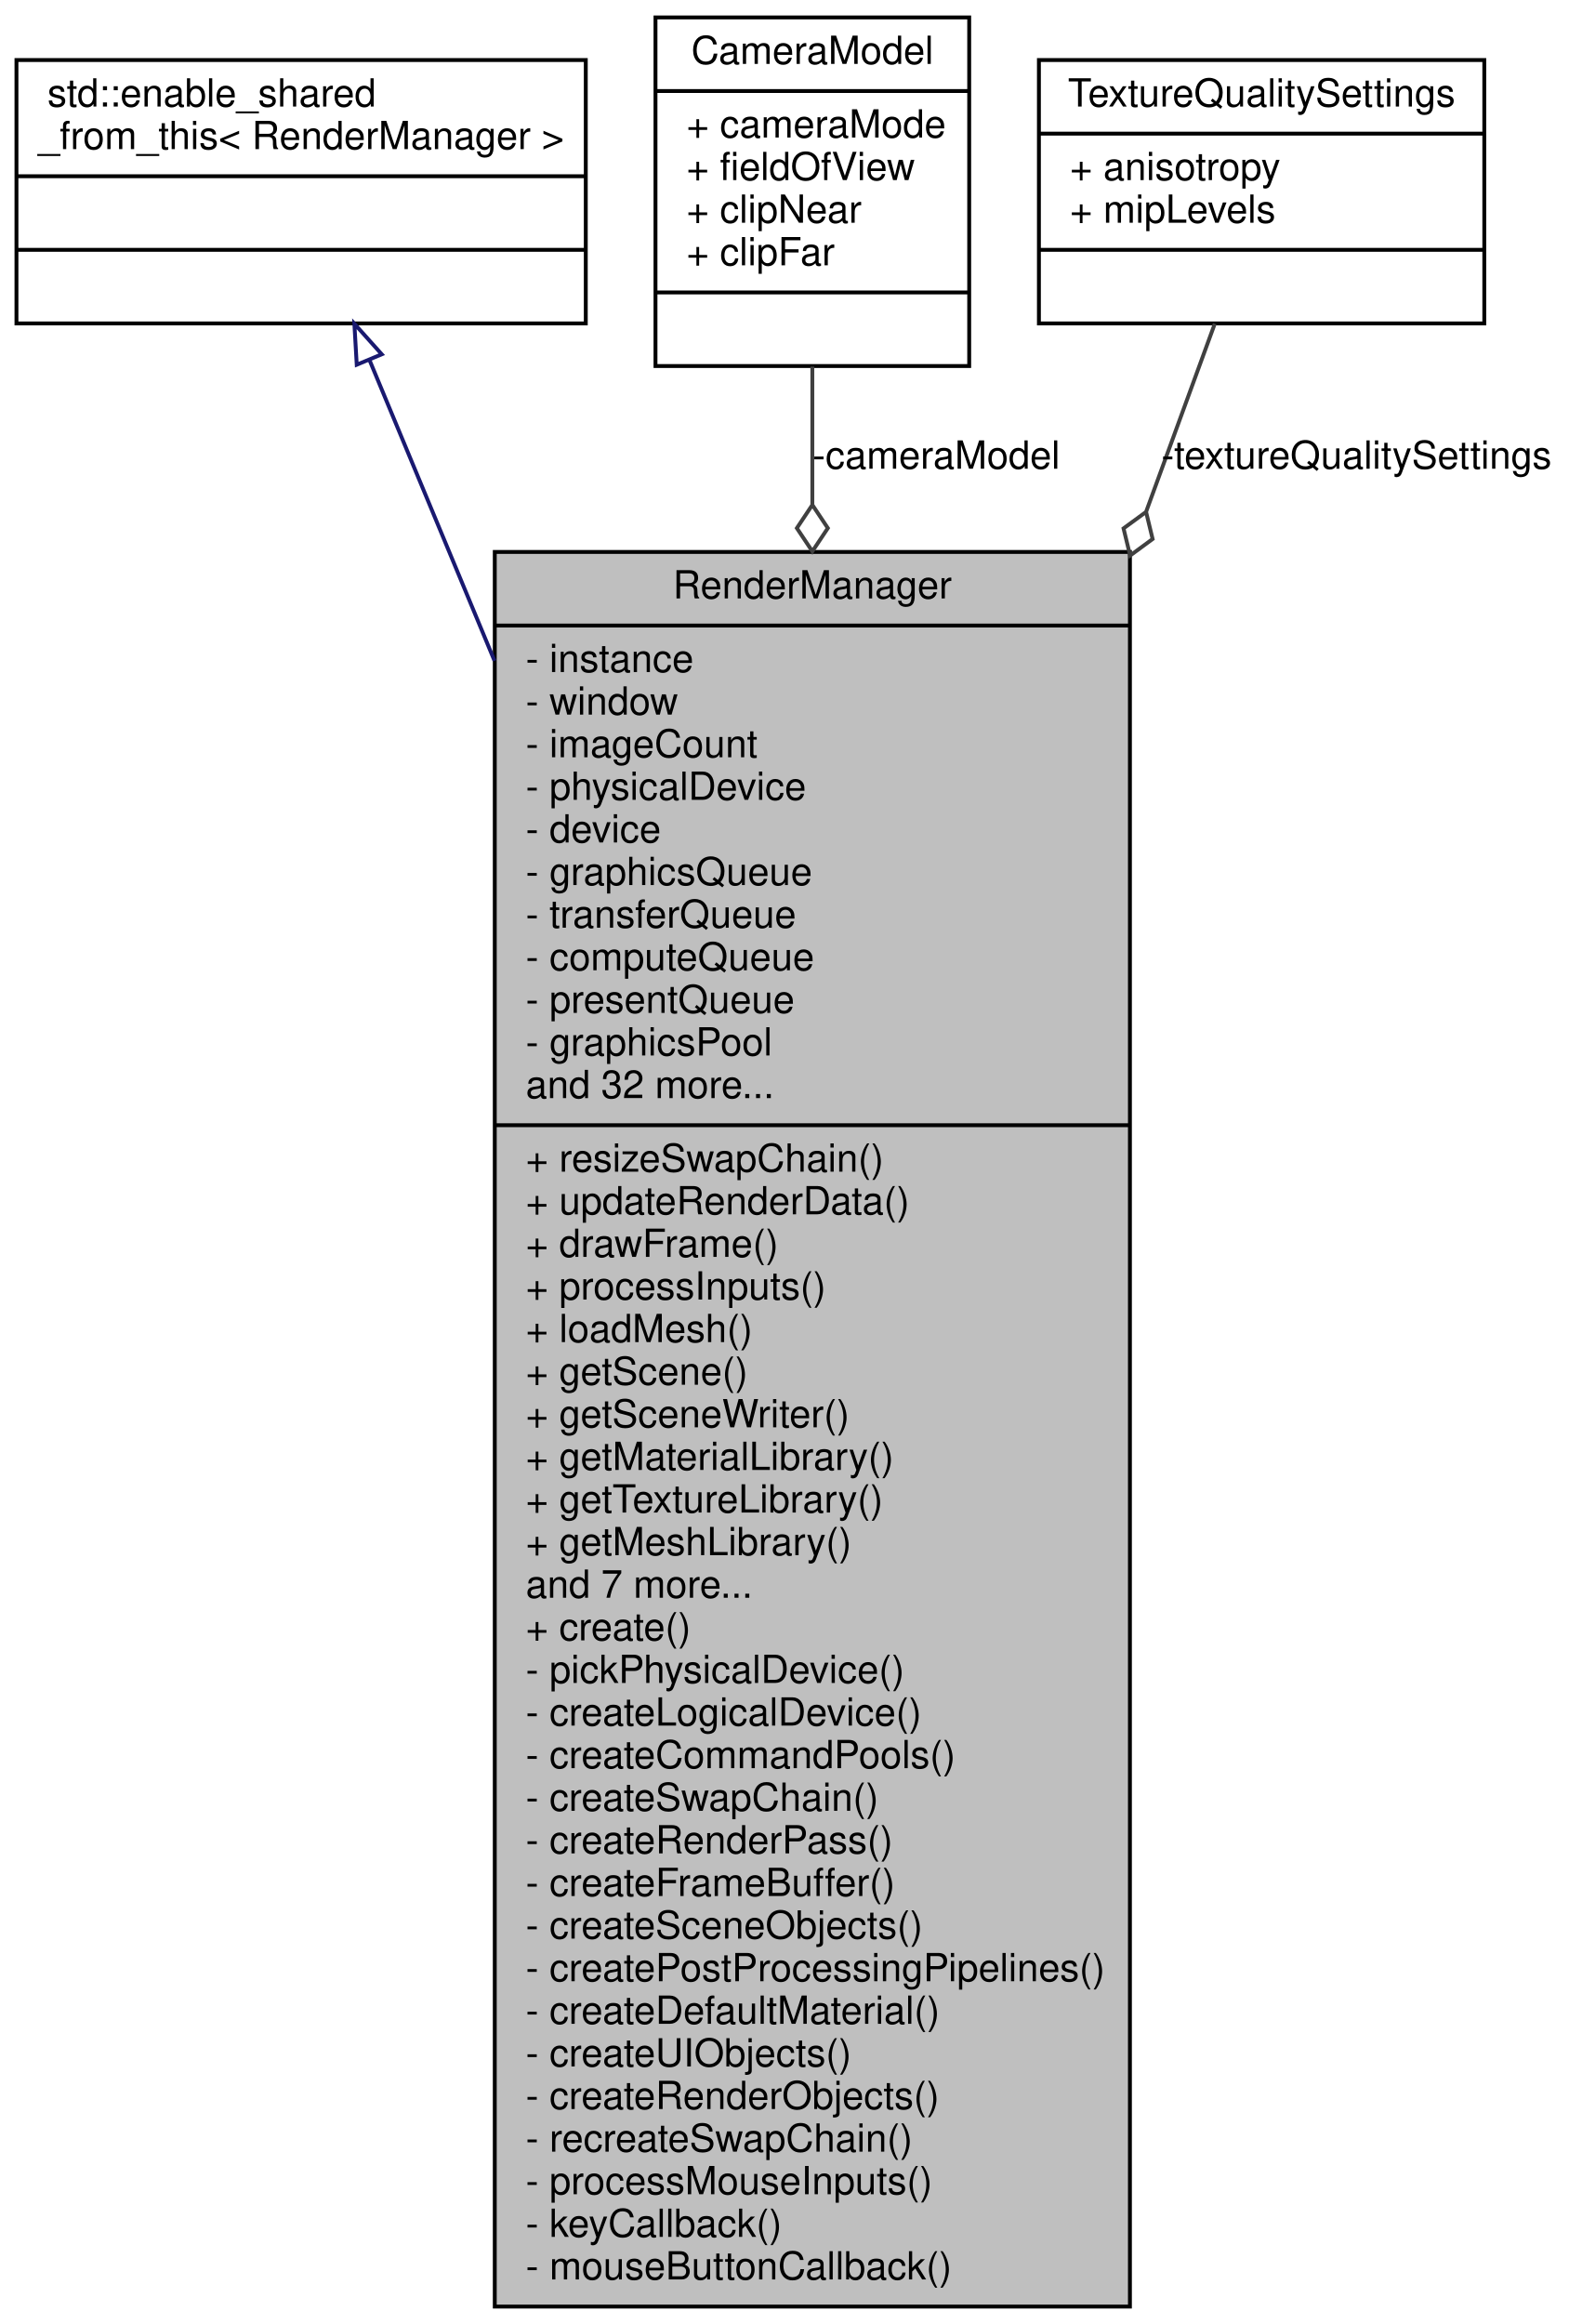
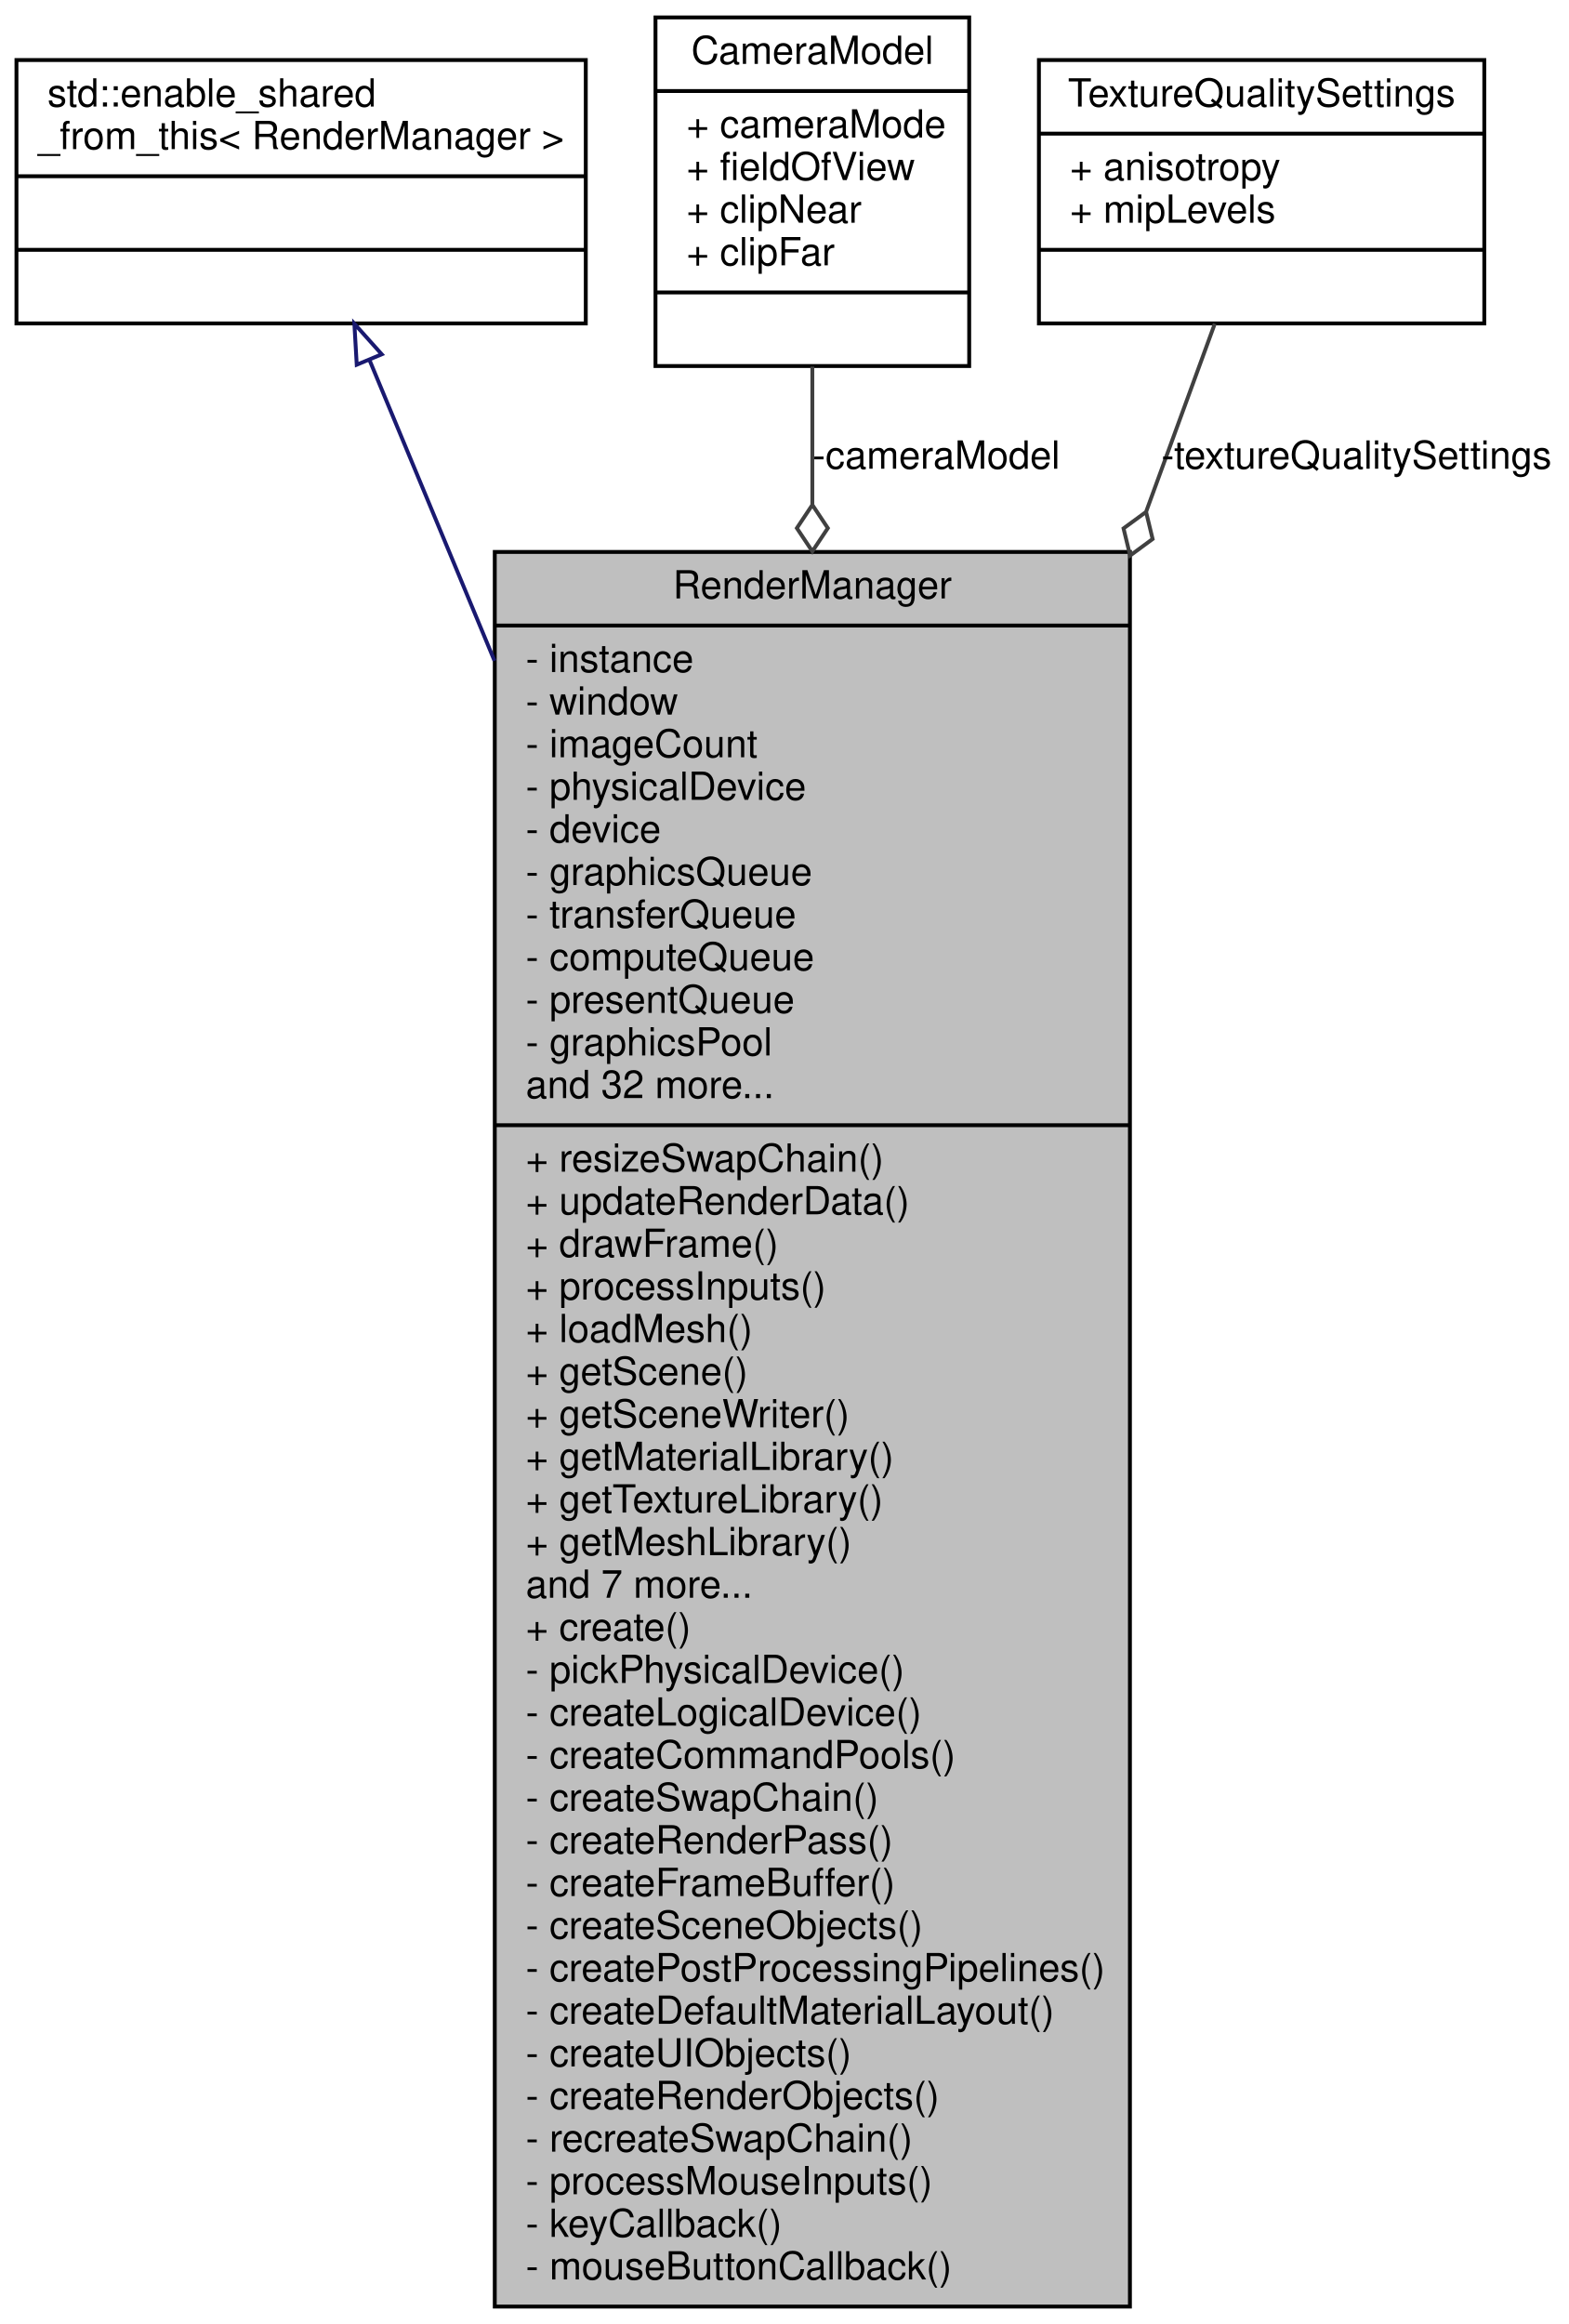
<svg xmlns="http://www.w3.org/2000/svg" xmlns:xlink="http://www.w3.org/1999/xlink" width="405pt" height="600pt" viewBox="0.00 0.00 404.50 600.00">
  <g id="graph0" class="graph" transform="scale(1 1) rotate(0) translate(4 596)">
    <g id="node1" class="node">
      <g id="a_node1">
        <a xlink:title=" ">
          <polygon fill="#bfbfbf" stroke="black" points="123.5,-0.5 123.5,-453.5 287.5,-453.5 287.5,-0.5 123.5,-0.5" />
          <text text-anchor="middle" x="205.5" y="-441.5" font-family="Helvetica,sans-Serif" font-size="10.00">RenderManager</text>
          <polyline fill="none" stroke="black" points="123.5,-434.5 287.5,-434.5 " />
          <text text-anchor="start" x="131.5" y="-422.5" font-family="Helvetica,sans-Serif" font-size="10.00">- instance</text>
          <text text-anchor="start" x="131.5" y="-411.5" font-family="Helvetica,sans-Serif" font-size="10.00">- window</text>
          <text text-anchor="start" x="131.5" y="-400.5" font-family="Helvetica,sans-Serif" font-size="10.00">- imageCount</text>
          <text text-anchor="start" x="131.5" y="-389.5" font-family="Helvetica,sans-Serif" font-size="10.00">- physicalDevice</text>
          <text text-anchor="start" x="131.5" y="-378.5" font-family="Helvetica,sans-Serif" font-size="10.00">- device</text>
          <text text-anchor="start" x="131.5" y="-367.5" font-family="Helvetica,sans-Serif" font-size="10.00">- graphicsQueue</text>
          <text text-anchor="start" x="131.5" y="-356.5" font-family="Helvetica,sans-Serif" font-size="10.00">- transferQueue</text>
          <text text-anchor="start" x="131.5" y="-345.5" font-family="Helvetica,sans-Serif" font-size="10.00">- computeQueue</text>
          <text text-anchor="start" x="131.5" y="-334.5" font-family="Helvetica,sans-Serif" font-size="10.00">- presentQueue</text>
          <text text-anchor="start" x="131.5" y="-323.5" font-family="Helvetica,sans-Serif" font-size="10.00">- graphicsPool</text>
          <text text-anchor="start" x="131.5" y="-312.5" font-family="Helvetica,sans-Serif" font-size="10.00">and 32 more...</text>
          <polyline fill="none" stroke="black" points="123.5,-305.5 287.5,-305.5 " />
          <text text-anchor="start" x="131.5" y="-293.5" font-family="Helvetica,sans-Serif" font-size="10.00">+ resizeSwapChain()</text>
          <text text-anchor="start" x="131.5" y="-282.5" font-family="Helvetica,sans-Serif" font-size="10.00">+ updateRenderData()</text>
          <text text-anchor="start" x="131.5" y="-271.5" font-family="Helvetica,sans-Serif" font-size="10.00">+ drawFrame()</text>
          <text text-anchor="start" x="131.5" y="-260.5" font-family="Helvetica,sans-Serif" font-size="10.00">+ processInputs()</text>
          <text text-anchor="start" x="131.5" y="-249.5" font-family="Helvetica,sans-Serif" font-size="10.00">+ loadMesh()</text>
          <text text-anchor="start" x="131.5" y="-238.5" font-family="Helvetica,sans-Serif" font-size="10.00">+ getScene()</text>
          <text text-anchor="start" x="131.5" y="-227.5" font-family="Helvetica,sans-Serif" font-size="10.00">+ getSceneWriter()</text>
          <text text-anchor="start" x="131.5" y="-216.5" font-family="Helvetica,sans-Serif" font-size="10.00">+ getMaterialLibrary()</text>
          <text text-anchor="start" x="131.5" y="-205.5" font-family="Helvetica,sans-Serif" font-size="10.00">+ getTextureLibrary()</text>
          <text text-anchor="start" x="131.5" y="-194.5" font-family="Helvetica,sans-Serif" font-size="10.00">+ getMeshLibrary()</text>
          <text text-anchor="start" x="131.5" y="-183.5" font-family="Helvetica,sans-Serif" font-size="10.00">and 7 more...</text>
          <text text-anchor="start" x="131.5" y="-172.5" font-family="Helvetica,sans-Serif" font-size="10.00">+ create()</text>
          <text text-anchor="start" x="131.5" y="-161.5" font-family="Helvetica,sans-Serif" font-size="10.00">- pickPhysicalDevice()</text>
          <text text-anchor="start" x="131.5" y="-150.5" font-family="Helvetica,sans-Serif" font-size="10.00">- createLogicalDevice()</text>
          <text text-anchor="start" x="131.5" y="-139.5" font-family="Helvetica,sans-Serif" font-size="10.00">- createCommandPools()</text>
          <text text-anchor="start" x="131.5" y="-128.5" font-family="Helvetica,sans-Serif" font-size="10.00">- createSwapChain()</text>
          <text text-anchor="start" x="131.5" y="-117.5" font-family="Helvetica,sans-Serif" font-size="10.00">- createRenderPass()</text>
          <text text-anchor="start" x="131.5" y="-106.5" font-family="Helvetica,sans-Serif" font-size="10.00">- createFrameBuffer()</text>
          <text text-anchor="start" x="131.5" y="-95.5" font-family="Helvetica,sans-Serif" font-size="10.00">- createSceneObjects()</text>
          <text text-anchor="start" x="131.5" y="-84.5" font-family="Helvetica,sans-Serif" font-size="10.00">- createPostProcessingPipelines()</text>
-           <text text-anchor="start" x="131.5" y="-73.5" font-family="Helvetica,sans-Serif" font-size="10.00">- createDefaultMaterial()</text>
+           <text text-anchor="start" x="131.5" y="-73.5" font-family="Helvetica,sans-Serif" font-size="10.00">- createDefaultMaterialLayout()</text>
          <text text-anchor="start" x="131.5" y="-62.5" font-family="Helvetica,sans-Serif" font-size="10.00">- createUIObjects()</text>
          <text text-anchor="start" x="131.5" y="-51.5" font-family="Helvetica,sans-Serif" font-size="10.00">- createRenderObjects()</text>
          <text text-anchor="start" x="131.5" y="-40.5" font-family="Helvetica,sans-Serif" font-size="10.00">- recreateSwapChain()</text>
          <text text-anchor="start" x="131.5" y="-29.5" font-family="Helvetica,sans-Serif" font-size="10.00">- processMouseInputs()</text>
          <text text-anchor="start" x="131.5" y="-18.5" font-family="Helvetica,sans-Serif" font-size="10.00">- keyCallback()</text>
          <text text-anchor="start" x="131.5" y="-7.5" font-family="Helvetica,sans-Serif" font-size="10.00">- mouseButtonCallback()</text>
        </a>
      </g>
    </g>
    <g id="node2" class="node">
      <g id="a_node2">
        <a xlink:title=" ">
          <polygon fill="none" stroke="black" points="0,-512.5 0,-580.5 147,-580.5 147,-512.5 0,-512.5" />
          <text text-anchor="start" x="8" y="-568.5" font-family="Helvetica,sans-Serif" font-size="10.00">std::enable_shared</text>
          <text text-anchor="middle" x="73.5" y="-557.5" font-family="Helvetica,sans-Serif" font-size="10.00">_from_this&lt; RenderManager &gt;</text>
          <polyline fill="none" stroke="black" points="0,-550.5 147,-550.5 " />
          <text text-anchor="middle" x="73.5" y="-538.5" font-family="Helvetica,sans-Serif" font-size="10.00"> </text>
          <polyline fill="none" stroke="black" points="0,-531.5 147,-531.5 " />
          <text text-anchor="middle" x="73.5" y="-519.5" font-family="Helvetica,sans-Serif" font-size="10.00"> </text>
        </a>
      </g>
    </g>
    <g id="edge1" class="edge">
      <path fill="none" stroke="midnightblue" d="M91.12,-503.13C99.93,-481.93 111.29,-454.6 123.43,-425.4" />
      <polygon fill="none" stroke="midnightblue" points="87.86,-501.84 87.25,-512.42 94.32,-504.53 87.86,-501.84" />
    </g>
    <g id="node3" class="node">
      <g id="a_node3">
        <a xlink:href="struct_camera_model.html" target="_top" xlink:title=" ">
          <polygon fill="none" stroke="black" points="165,-501.5 165,-591.5 246,-591.5 246,-501.5 165,-501.5" />
          <text text-anchor="middle" x="205.5" y="-579.5" font-family="Helvetica,sans-Serif" font-size="10.00">CameraModel</text>
          <polyline fill="none" stroke="black" points="165,-572.5 246,-572.5 " />
          <text text-anchor="start" x="173" y="-560.5" font-family="Helvetica,sans-Serif" font-size="10.00">+ cameraMode</text>
          <text text-anchor="start" x="173" y="-549.5" font-family="Helvetica,sans-Serif" font-size="10.00">+ fieldOfView</text>
          <text text-anchor="start" x="173" y="-538.5" font-family="Helvetica,sans-Serif" font-size="10.00">+ clipNear</text>
          <text text-anchor="start" x="173" y="-527.5" font-family="Helvetica,sans-Serif" font-size="10.00">+ clipFar</text>
          <polyline fill="none" stroke="black" points="165,-520.5 246,-520.5 " />
          <text text-anchor="middle" x="205.5" y="-508.5" font-family="Helvetica,sans-Serif" font-size="10.00"> </text>
        </a>
      </g>
    </g>
    <g id="edge2" class="edge">
      <path fill="none" stroke="#404040" d="M205.5,-501.35C205.5,-490.79 205.5,-478.77 205.5,-465.81" />
      <polygon fill="none" stroke="#404040" points="205.5,-465.65 201.5,-459.65 205.5,-453.65 209.5,-459.65 205.5,-465.65" />
      <text text-anchor="middle" x="237.5" y="-475" font-family="Helvetica,sans-Serif" font-size="10.00"> -cameraModel</text>
    </g>
    <g id="node4" class="node">
      <g id="a_node4">
        <a xlink:href="struct_texture_quality_settings.html" target="_top" xlink:title=" ">
          <polygon fill="none" stroke="black" points="264,-512.5 264,-580.5 379,-580.5 379,-512.5 264,-512.5" />
          <text text-anchor="middle" x="321.5" y="-568.5" font-family="Helvetica,sans-Serif" font-size="10.00">TextureQualitySettings</text>
          <polyline fill="none" stroke="black" points="264,-561.5 379,-561.5 " />
          <text text-anchor="start" x="272" y="-549.5" font-family="Helvetica,sans-Serif" font-size="10.00">+ anisotropy</text>
          <text text-anchor="start" x="272" y="-538.5" font-family="Helvetica,sans-Serif" font-size="10.00">+ mipLevels</text>
          <polyline fill="none" stroke="black" points="264,-531.5 379,-531.5 " />
          <text text-anchor="middle" x="321.5" y="-519.5" font-family="Helvetica,sans-Serif" font-size="10.00"> </text>
        </a>
      </g>
    </g>
    <g id="edge3" class="edge">
      <path fill="none" stroke="#404040" d="M309.41,-512.42C304.54,-499.07 298.46,-482.45 291.71,-463.97" />
      <polygon fill="none" stroke="#404040" points="291.67,-463.84 285.85,-459.58 287.55,-452.57 293.36,-456.84 291.67,-463.84" />
      <text text-anchor="middle" x="346" y="-475" font-family="Helvetica,sans-Serif" font-size="10.00"> -textureQualitySettings</text>
    </g>
  </g>
</svg>
